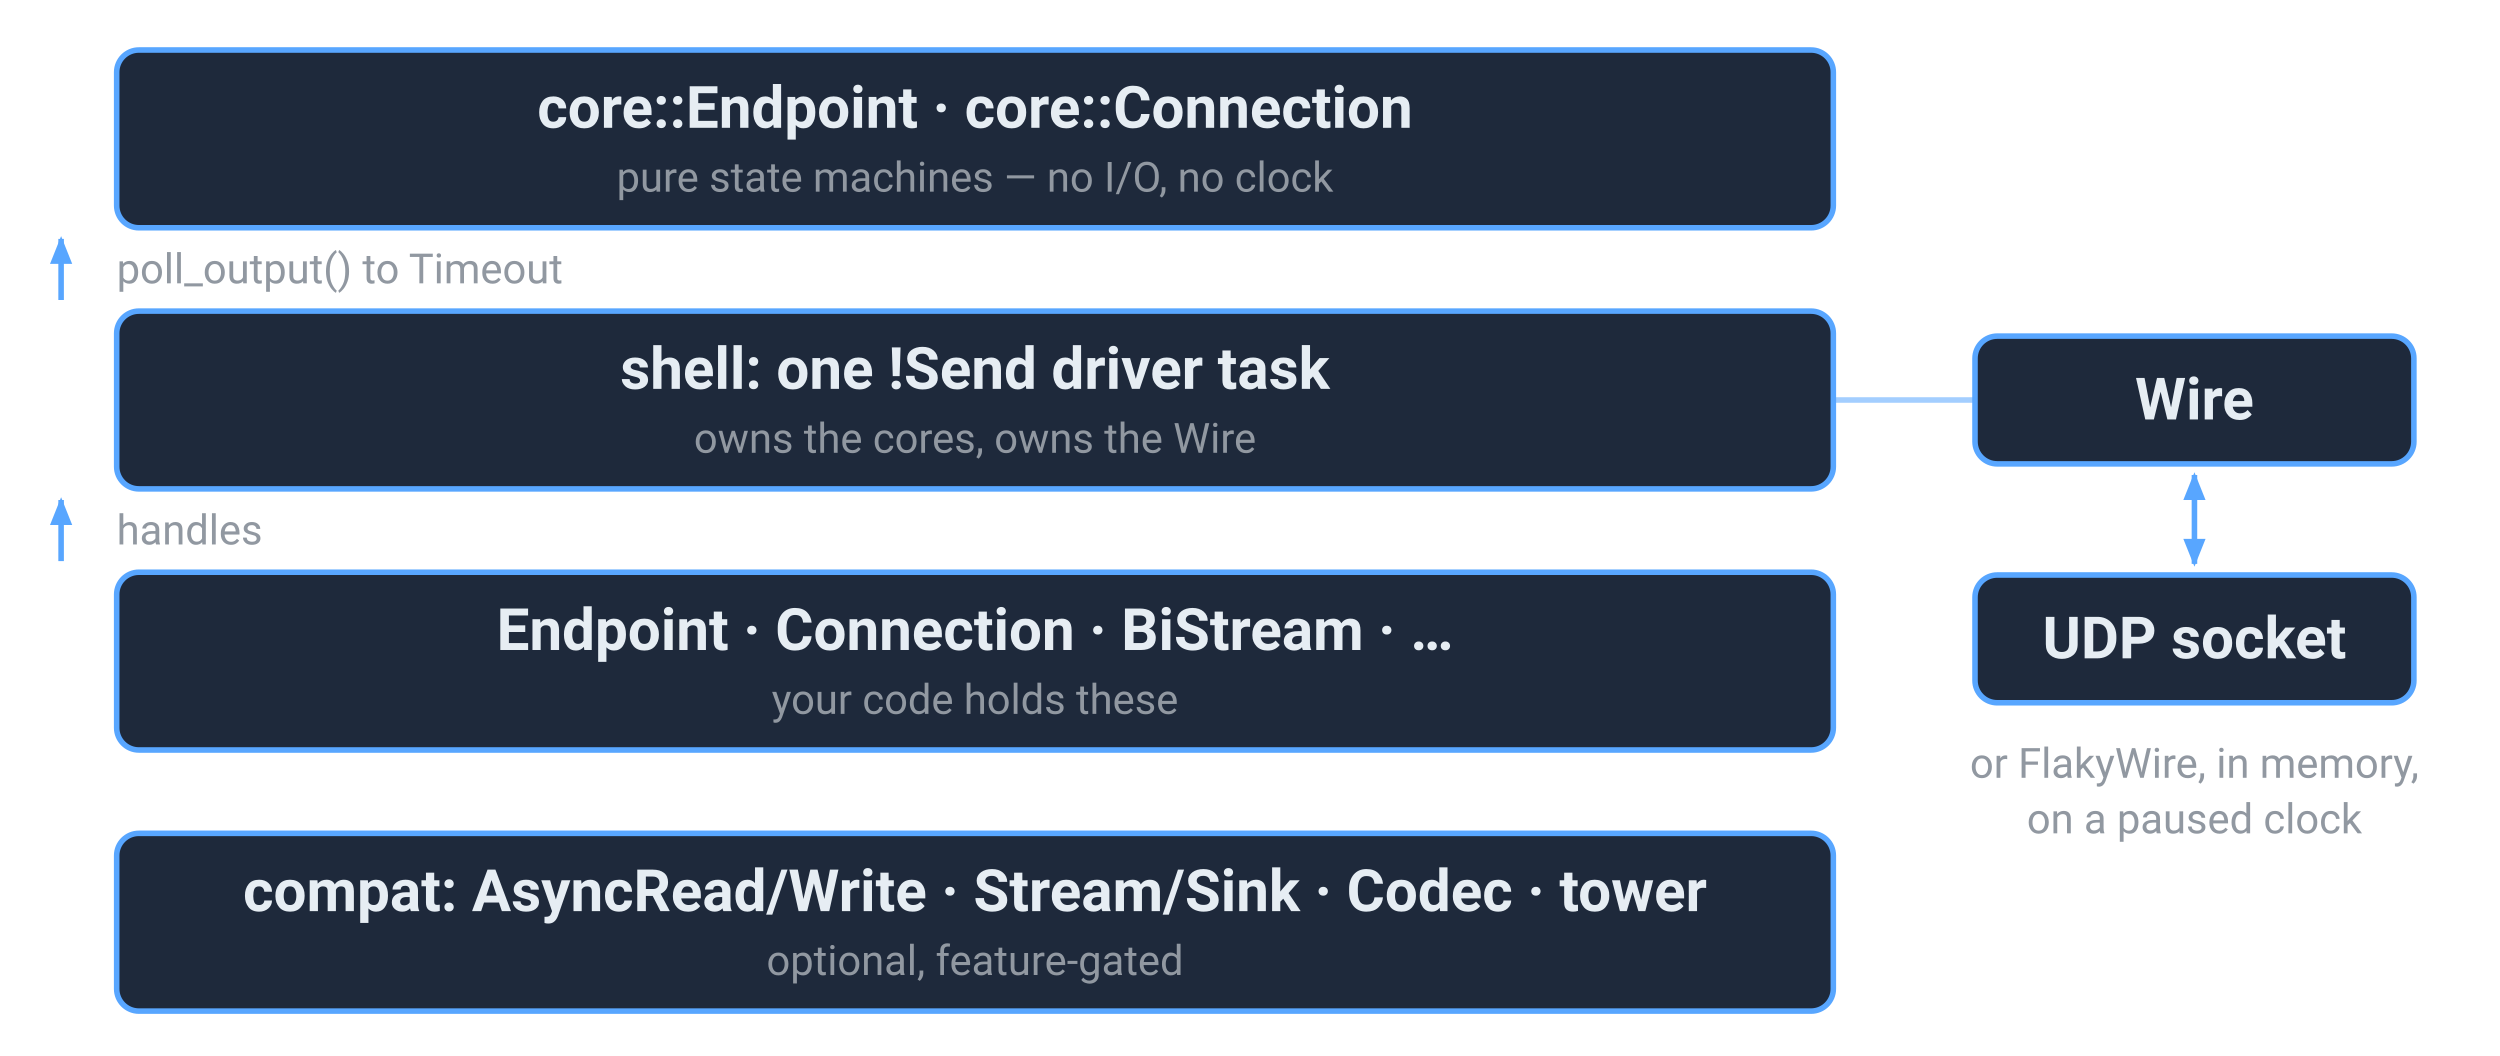
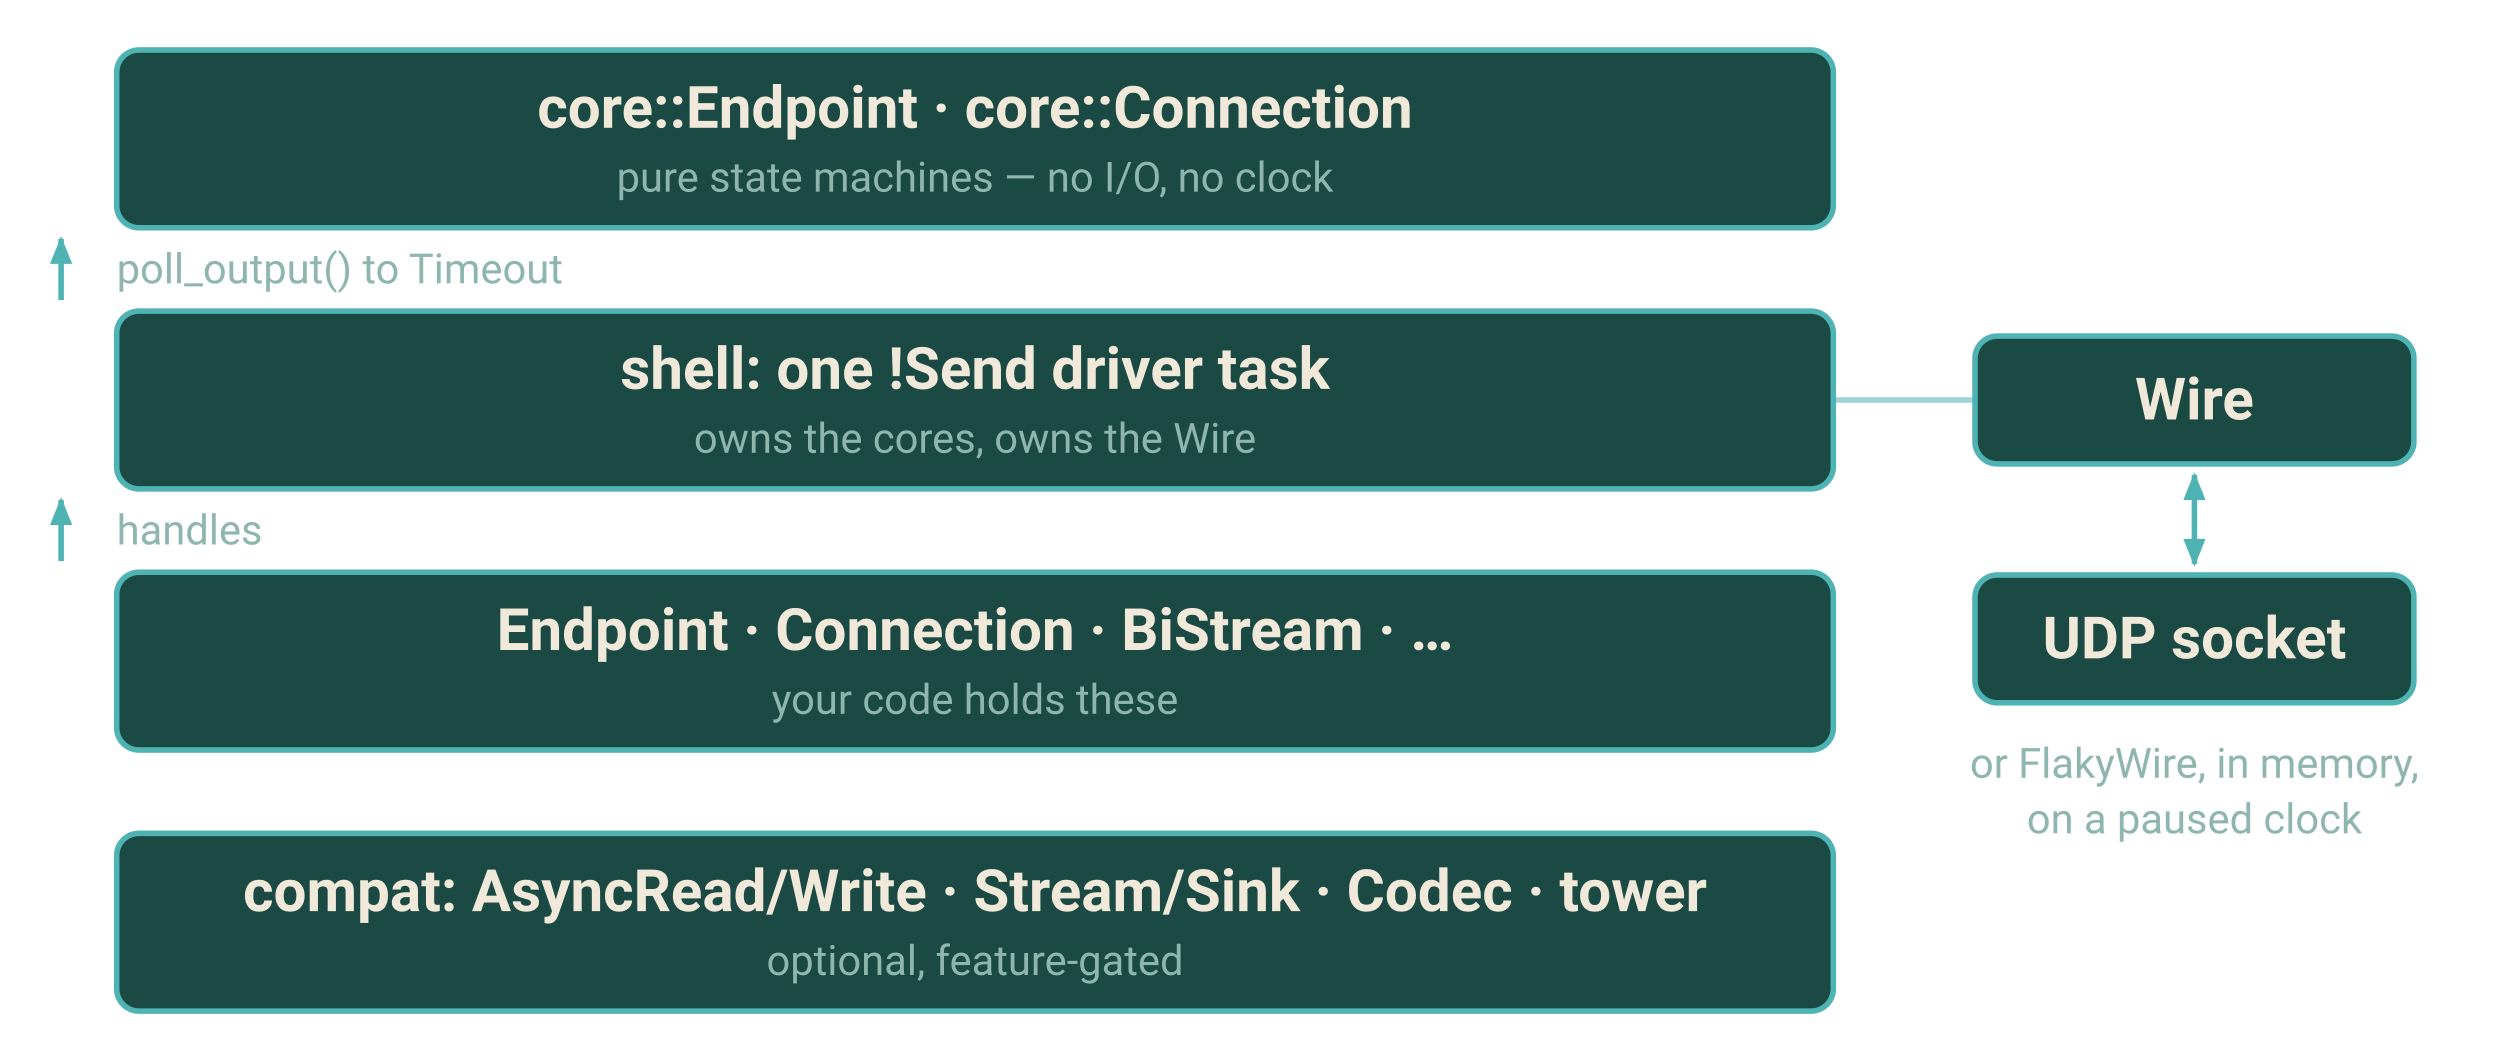
<svg xmlns="http://www.w3.org/2000/svg" width="900" height="380" viewBox="0 0 900 380" role="img" aria-label="slither's architecture: two pure state machines under one !Send driver task, handles above them, optional compat adapters on top; the driver owns the Wire, which is a UDP socket or an in-memory FlakyWire.">
  <defs>
    <marker id="ah" viewBox="0 0 10 8" refX="9" refY="4" markerWidth="10" markerHeight="8" markerUnits="userSpaceOnUse" orient="auto">
-       <path d="M0 0 L10 4 L0 8 Z" fill="#58a6ff" />
+       <path d="M0 0 L10 4 L0 8 Z" fill="#4FB3B4" />
    </marker>
    <marker id="ahr" viewBox="0 0 10 8" refX="1" refY="4" markerWidth="10" markerHeight="8" markerUnits="userSpaceOnUse" orient="auto">
-       <path d="M10 0 L0 4 L10 8 Z" fill="#58a6ff" />
+       <path d="M10 0 L0 4 L10 8 Z" fill="#4FB3B4" />
    </marker>
  </defs>
  <g font-family="system-ui, -apple-system, Segoe UI, Roboto, sans-serif">
-     <g fill="#1e293b" stroke="#58a6ff" stroke-width="2">
+     <g fill="#1B4A44" stroke="#4FB3B4" stroke-width="2">
      <rect x="42" y="18" width="618" height="64" rx="8" />
      <rect x="42" y="112" width="618" height="64" rx="8" />
      <rect x="42" y="206" width="618" height="64" rx="8" />
      <rect x="42" y="300" width="618" height="64" rx="8" />
      <rect x="711" y="121" width="158" height="46" rx="8" />
      <rect x="711" y="207" width="158" height="46" rx="8" />
    </g>
-     <g text-anchor="middle" font-size="21" font-weight="600" fill="#e6edf3">
+     <g text-anchor="middle" font-size="21" font-weight="600" fill="#F0E9DA">
      <text x="351" y="46">core::Endpoint · core::Connection</text>
      <text x="351" y="140">shell: one !Send driver task</text>
      <text x="351" y="234">Endpoint · Connection · BiStream · …</text>
      <text x="351" y="328">compat: AsyncRead/Write · Stream/Sink · Codec · tower</text>
      <text x="790" y="151">Wire</text>
      <text x="790" y="237">UDP socket</text>
    </g>
-     <g text-anchor="middle" font-size="15" fill="#9198a1">
+     <g text-anchor="middle" font-size="15" fill="#8FB6AE">
      <text x="351" y="69">pure state machines — no I/O, no clock</text>
      <text x="351" y="163">owns the cores, owns the Wire</text>
      <text x="351" y="257">your code holds these</text>
      <text x="351" y="351">optional, feature-gated</text>
    </g>
-     <g stroke="#58a6ff" stroke-width="2" fill="none">
+     <g stroke="#4FB3B4" stroke-width="2" fill="none">
      <path d="M22 108 L22 86" marker-end="url(#ah)" />
      <path d="M22 202 L22 180" marker-end="url(#ah)" />
      <path d="M790 171 L790 203" marker-start="url(#ahr)" marker-end="url(#ah)" />
      <line x1="660" y1="144" x2="711" y2="144" stroke-opacity="0.55" />
    </g>
-     <g font-size="15" fill="#9198a1">
+     <g font-size="15" fill="#8FB6AE">
      <text x="42" y="102">poll_output() to Timeout</text>
      <text x="42" y="196">handles</text>
    </g>
-     <g text-anchor="middle" font-size="15" fill="#9198a1">
+     <g text-anchor="middle" font-size="15" fill="#8FB6AE">
      <text x="790" y="280">or FlakyWire, in memory,</text>
      <text x="790" y="300">on a paused clock</text>
    </g>
  </g>
</svg>
